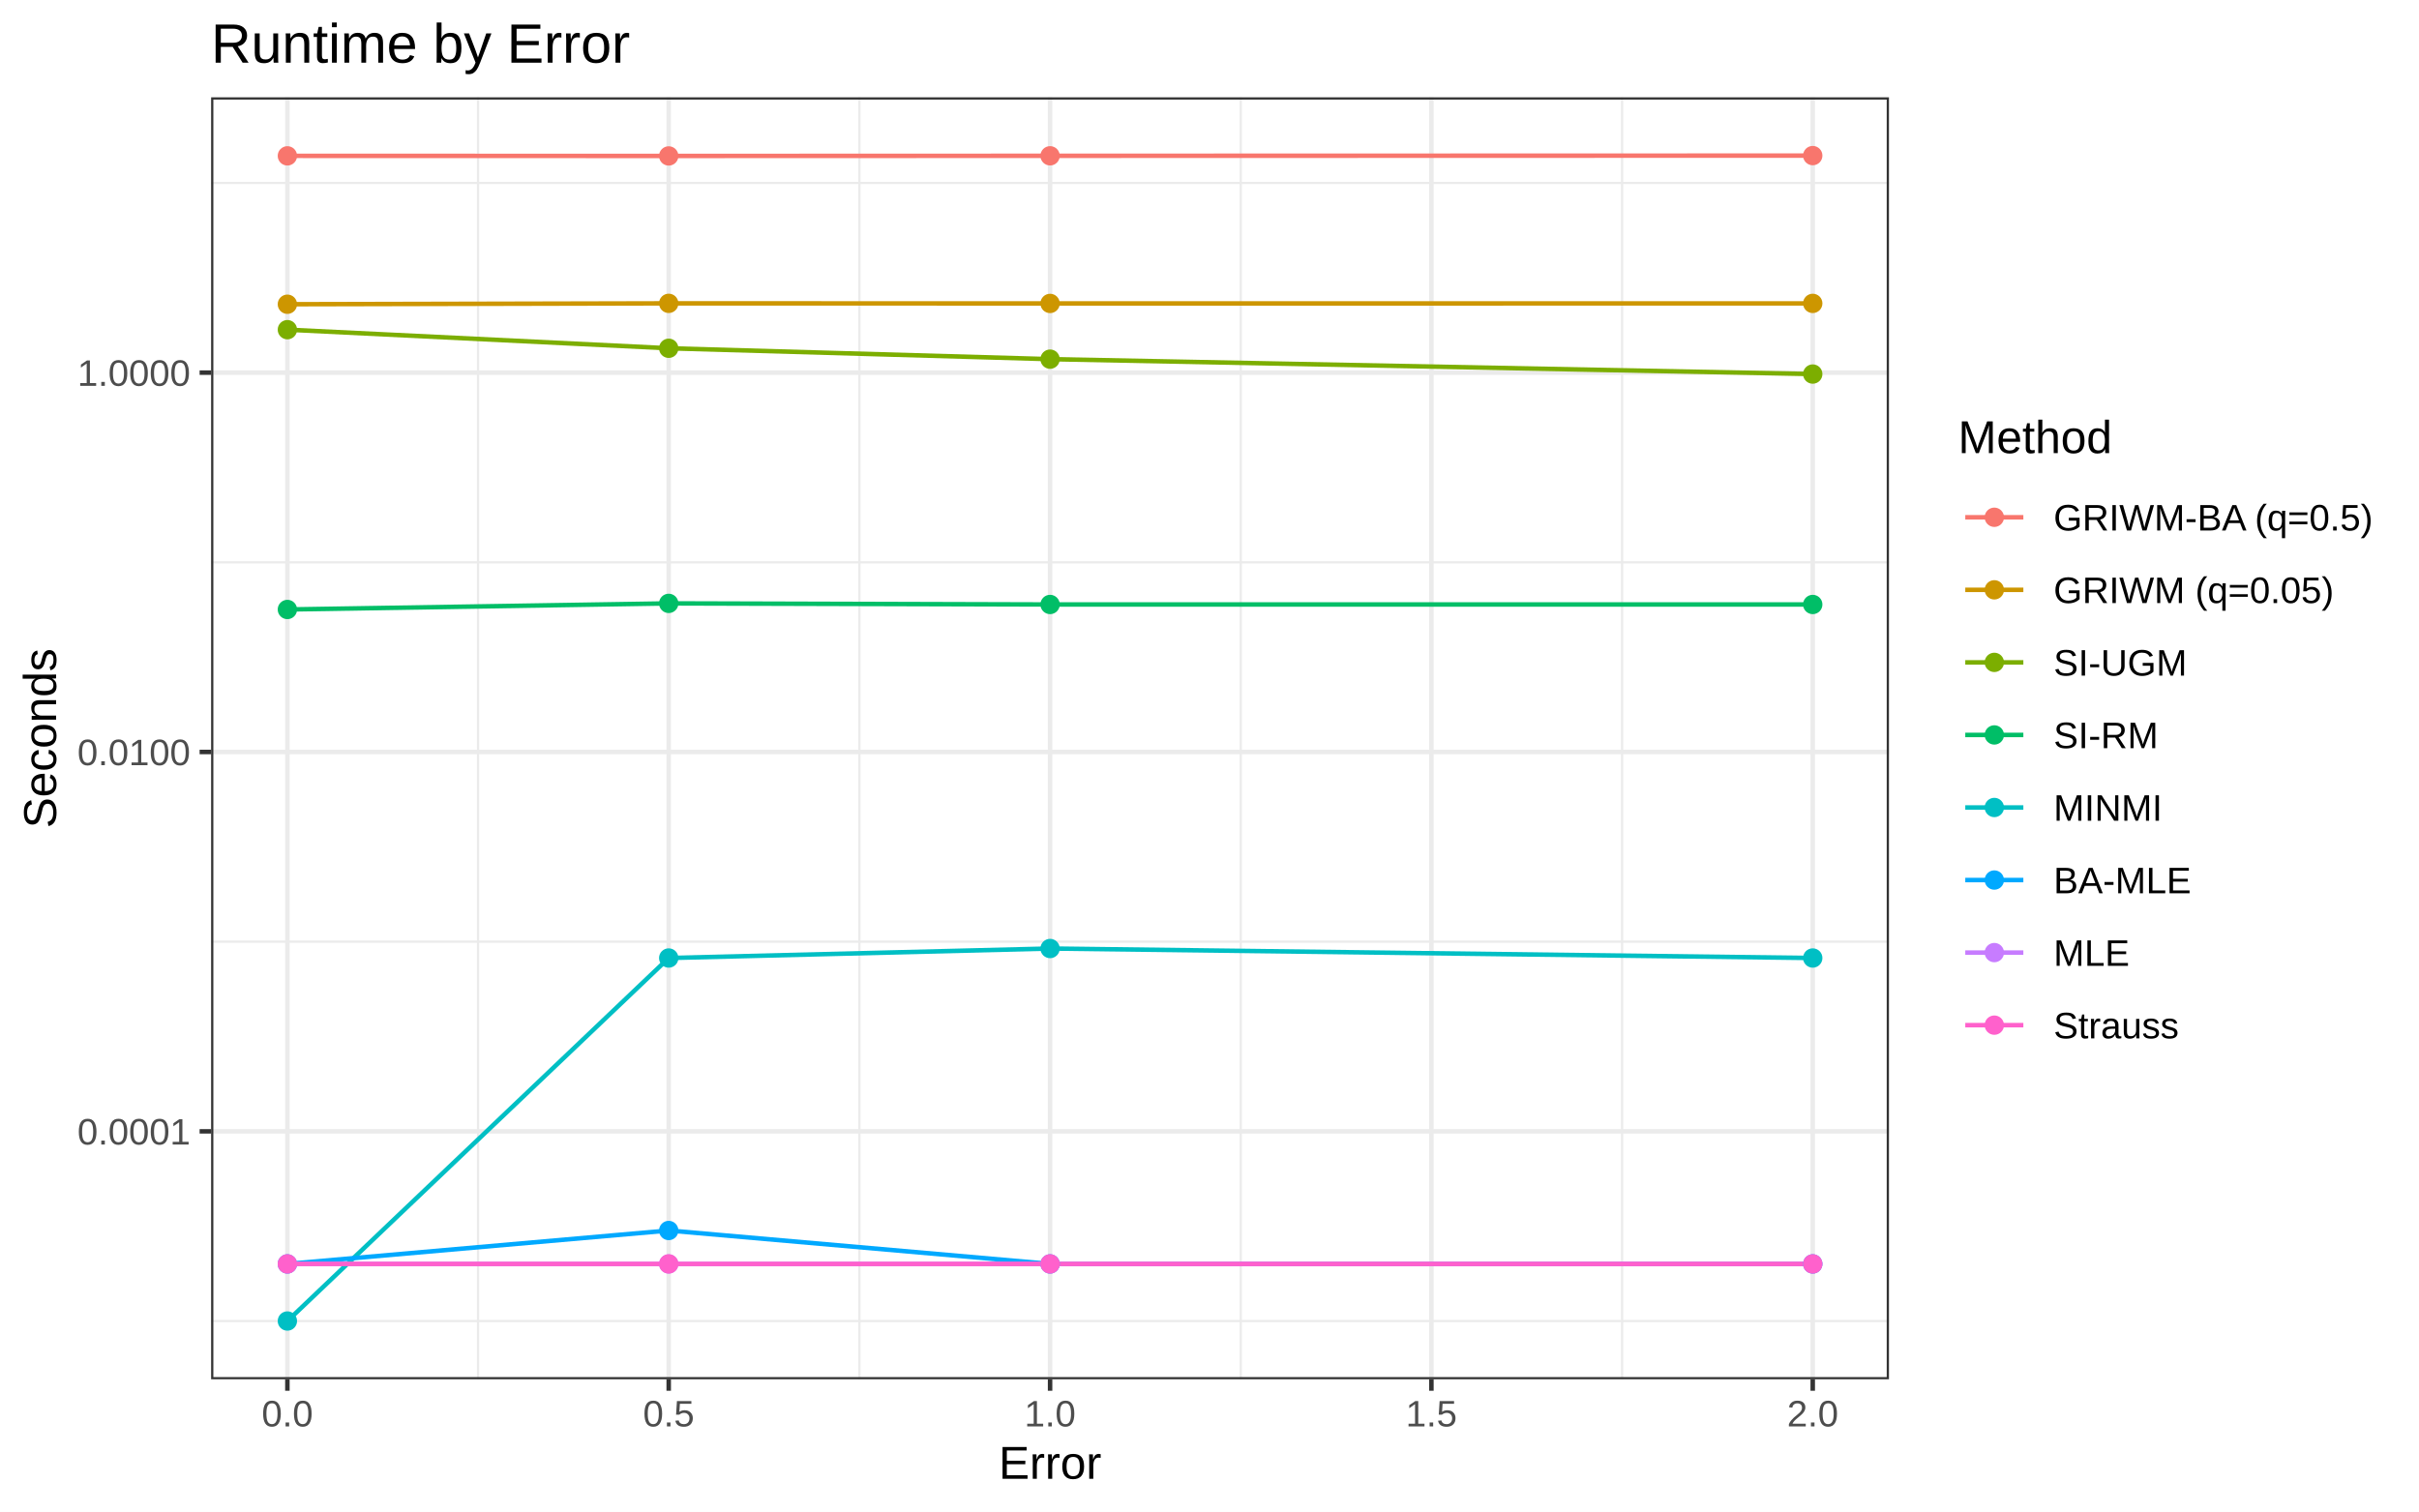
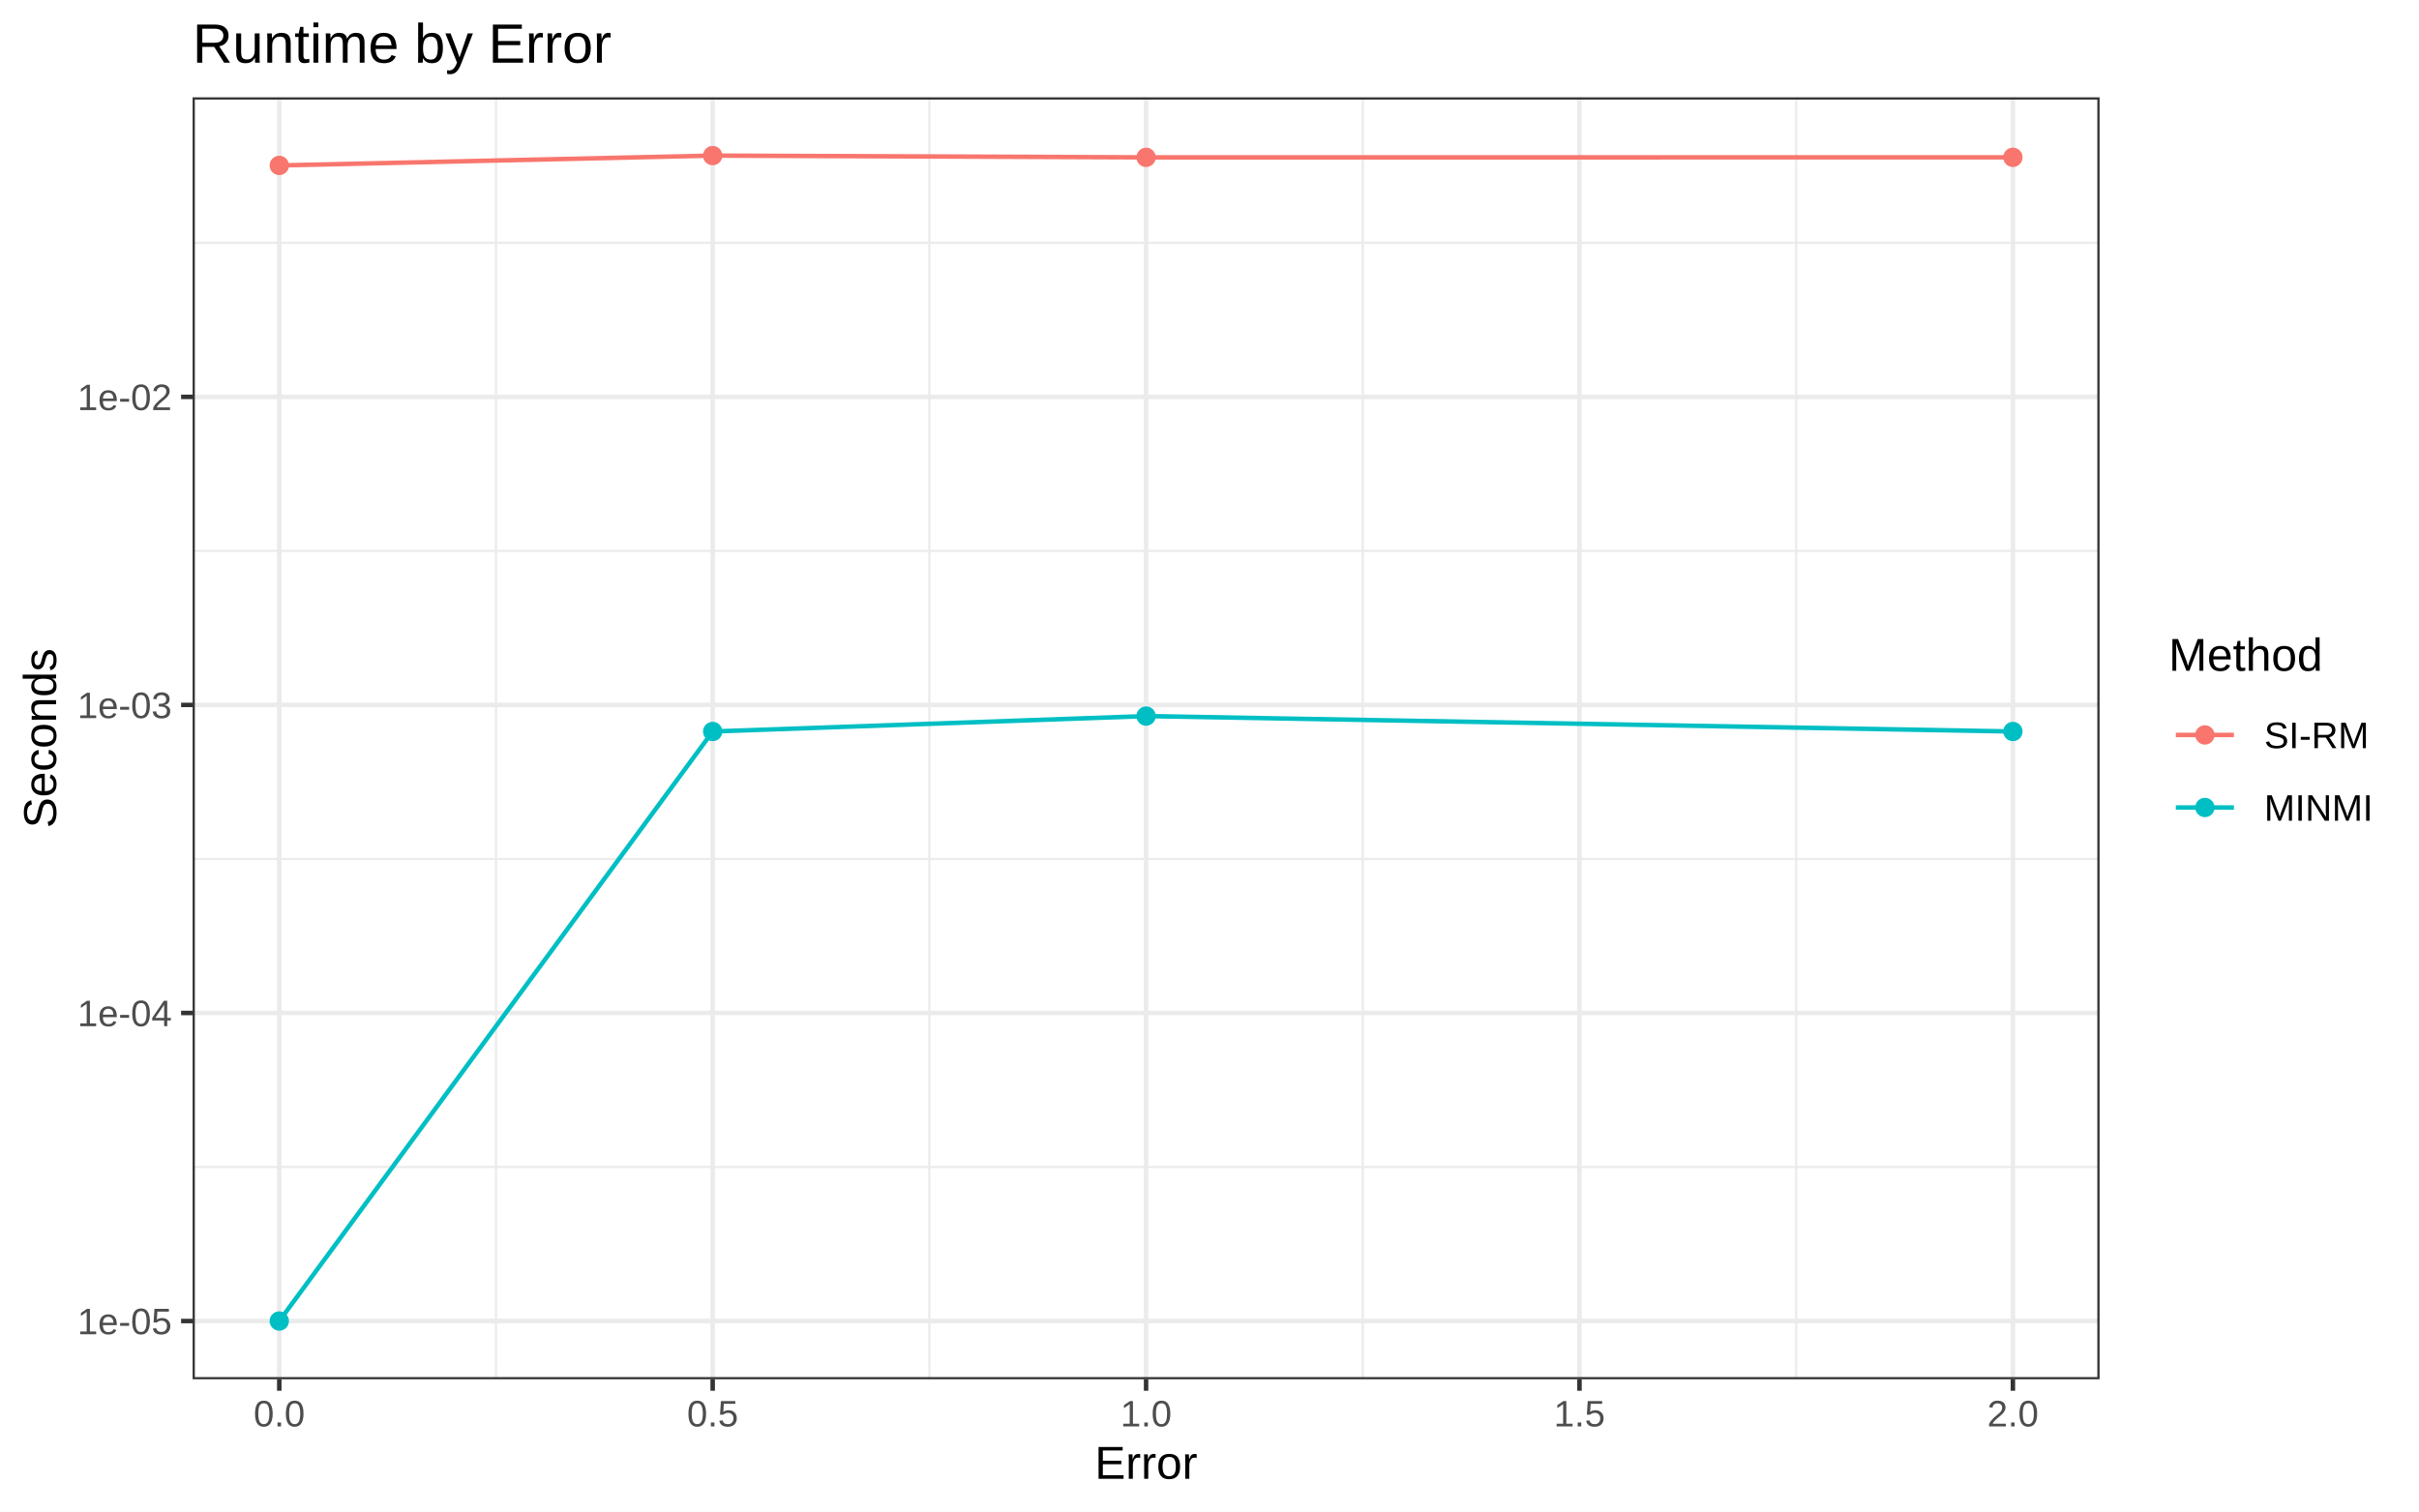
<svg xmlns="http://www.w3.org/2000/svg" class="svglite" width="576.00pt" height="360.00pt" viewBox="0 0 576.00 360.00">
  <defs>
    <style type="text/css">
    .svglite line, .svglite polyline, .svglite polygon, .svglite path, .svglite rect, .svglite circle {
      fill: none;
      stroke: #000000;
      stroke-linecap: round;
      stroke-linejoin: round;
      stroke-miterlimit: 10.00;
    }
    .svglite text {
      white-space: pre;
    }
  </style>
  </defs>
-   <rect width="100%" height="100%" style="stroke: none; fill: #FFFFFF;" />
+   <rect width="100%" height="100%" style="stroke: none; fill: none;" />
  <defs>
    <clipPath id="cpMC4wMHw1NzYuMDB8MC4wMHwzNjAuMDA=">
      <rect x="0.00" y="0.00" width="576.00" height="360.00" />
    </clipPath>
  </defs>
  <g clip-path="url(#cpMC4wMHw1NzYuMDB8MC4wMHwzNjAuMDA=)">
    <rect x="0.00" y="0.00" width="576.00" height="360.00" style="stroke-width: 1.07; stroke: #FFFFFF; fill: #FFFFFF;" />
  </g>
  <defs>
-     <clipPath id="cpNTAuMjd8NDQ5LjgwfDIzLjE4fDMyOC41MA==">
-       <rect x="50.27" y="23.18" width="399.52" height="305.33" />
+     <clipPath id="cpNDUuODZ8NDk5Ljk0fDIzLjE4fDMyOC41MA==">
+       <rect x="45.86" y="23.18" width="454.08" height="305.33" />
    </clipPath>
  </defs>
-   <g clip-path="url(#cpNTAuMjd8NDQ5LjgwfDIzLjE4fDMyOC41MA==)">
-     <rect x="50.27" y="23.18" width="399.52" height="305.33" style="stroke-width: 1.07; stroke: none; fill: #FFFFFF;" />
-     <polyline points="50.27,314.63 449.80,314.63 " style="stroke-width: 0.53; stroke: #EBEBEB; stroke-linecap: butt;" />
-     <polyline points="50.27,224.28 449.80,224.28 " style="stroke-width: 0.53; stroke: #EBEBEB; stroke-linecap: butt;" />
-     <polyline points="50.27,133.93 449.80,133.93 " style="stroke-width: 0.53; stroke: #EBEBEB; stroke-linecap: butt;" />
-     <polyline points="50.27,43.58 449.80,43.58 " style="stroke-width: 0.53; stroke: #EBEBEB; stroke-linecap: butt;" />
-     <polyline points="113.83,328.50 113.83,23.18 " style="stroke-width: 0.53; stroke: #EBEBEB; stroke-linecap: butt;" />
-     <polyline points="204.64,328.50 204.64,23.18 " style="stroke-width: 0.53; stroke: #EBEBEB; stroke-linecap: butt;" />
-     <polyline points="295.44,328.50 295.44,23.18 " style="stroke-width: 0.53; stroke: #EBEBEB; stroke-linecap: butt;" />
-     <polyline points="386.24,328.50 386.24,23.18 " style="stroke-width: 0.53; stroke: #EBEBEB; stroke-linecap: butt;" />
-     <polyline points="50.27,269.45 449.80,269.45 " style="stroke-width: 1.07; stroke: #EBEBEB; stroke-linecap: butt;" />
-     <polyline points="50.27,179.10 449.80,179.10 " style="stroke-width: 1.07; stroke: #EBEBEB; stroke-linecap: butt;" />
-     <polyline points="50.27,88.75 449.80,88.75 " style="stroke-width: 1.07; stroke: #EBEBEB; stroke-linecap: butt;" />
-     <polyline points="68.43,328.50 68.43,23.18 " style="stroke-width: 1.07; stroke: #EBEBEB; stroke-linecap: butt;" />
-     <polyline points="159.23,328.50 159.23,23.18 " style="stroke-width: 1.07; stroke: #EBEBEB; stroke-linecap: butt;" />
-     <polyline points="250.04,328.50 250.04,23.18 " style="stroke-width: 1.07; stroke: #EBEBEB; stroke-linecap: butt;" />
-     <polyline points="340.84,328.50 340.84,23.18 " style="stroke-width: 1.07; stroke: #EBEBEB; stroke-linecap: butt;" />
-     <polyline points="431.64,328.50 431.64,23.18 " style="stroke-width: 1.07; stroke: #EBEBEB; stroke-linecap: butt;" />
-     <polyline points="68.43,37.12 159.23,37.14 250.04,37.11 431.64,37.06 " style="stroke-width: 1.07; stroke: #F8766D; stroke-linecap: butt;" />
-     <polyline points="68.43,72.46 159.23,72.25 250.04,72.27 431.64,72.26 " style="stroke-width: 1.07; stroke: #CD9600; stroke-linecap: butt;" />
-     <polyline points="68.43,78.52 159.23,82.95 250.04,85.54 431.64,89.09 " style="stroke-width: 1.07; stroke: #7CAE00; stroke-linecap: butt;" />
-     <polyline points="68.43,145.16 159.23,143.71 250.04,143.97 431.64,143.97 " style="stroke-width: 1.07; stroke: #00BE67; stroke-linecap: butt;" />
-     <polyline points="68.43,314.63 159.23,228.17 250.04,225.91 431.64,228.17 " style="stroke-width: 1.07; stroke: #00BFC4; stroke-linecap: butt;" />
-     <polyline points="68.43,301.03 159.23,293.07 250.04,301.03 431.64,301.03 " style="stroke-width: 1.07; stroke: #00A9FF; stroke-linecap: butt;" />
-     <polyline points="68.43,301.03 159.23,301.03 250.04,301.03 431.64,301.03 " style="stroke-width: 1.07; stroke: #C77CFF; stroke-linecap: butt;" />
-     <polyline points="68.43,301.03 159.23,301.03 250.04,301.03 431.64,301.03 " style="stroke-width: 1.07; stroke: #FF61CC; stroke-linecap: butt;" />
-     <circle cx="68.43" cy="301.03" r="1.95" style="stroke-width: 0.71; stroke: #00A9FF; fill: #00A9FF;" />
-     <circle cx="68.43" cy="37.12" r="1.95" style="stroke-width: 0.71; stroke: #F8766D; fill: #F8766D;" />
-     <circle cx="68.43" cy="72.46" r="1.95" style="stroke-width: 0.71; stroke: #CD9600; fill: #CD9600;" />
-     <circle cx="68.43" cy="314.63" r="1.95" style="stroke-width: 0.71; stroke: #00BFC4; fill: #00BFC4;" />
-     <circle cx="68.43" cy="301.03" r="1.95" style="stroke-width: 0.71; stroke: #C77CFF; fill: #C77CFF;" />
-     <circle cx="68.43" cy="145.16" r="1.95" style="stroke-width: 0.71; stroke: #00BE67; fill: #00BE67;" />
-     <circle cx="68.43" cy="78.52" r="1.95" style="stroke-width: 0.71; stroke: #7CAE00; fill: #7CAE00;" />
-     <circle cx="68.43" cy="301.03" r="1.95" style="stroke-width: 0.71; stroke: #FF61CC; fill: #FF61CC;" />
-     <circle cx="159.23" cy="293.07" r="1.95" style="stroke-width: 0.71; stroke: #00A9FF; fill: #00A9FF;" />
-     <circle cx="159.23" cy="37.14" r="1.95" style="stroke-width: 0.71; stroke: #F8766D; fill: #F8766D;" />
-     <circle cx="159.23" cy="72.25" r="1.95" style="stroke-width: 0.71; stroke: #CD9600; fill: #CD9600;" />
-     <circle cx="159.23" cy="228.17" r="1.95" style="stroke-width: 0.71; stroke: #00BFC4; fill: #00BFC4;" />
-     <circle cx="159.23" cy="301.03" r="1.95" style="stroke-width: 0.71; stroke: #C77CFF; fill: #C77CFF;" />
-     <circle cx="159.23" cy="143.71" r="1.95" style="stroke-width: 0.71; stroke: #00BE67; fill: #00BE67;" />
-     <circle cx="159.23" cy="82.95" r="1.95" style="stroke-width: 0.71; stroke: #7CAE00; fill: #7CAE00;" />
-     <circle cx="159.23" cy="301.03" r="1.95" style="stroke-width: 0.71; stroke: #FF61CC; fill: #FF61CC;" />
-     <circle cx="250.04" cy="301.03" r="1.95" style="stroke-width: 0.71; stroke: #00A9FF; fill: #00A9FF;" />
-     <circle cx="250.04" cy="37.11" r="1.95" style="stroke-width: 0.71; stroke: #F8766D; fill: #F8766D;" />
-     <circle cx="250.04" cy="72.27" r="1.95" style="stroke-width: 0.71; stroke: #CD9600; fill: #CD9600;" />
-     <circle cx="250.04" cy="225.91" r="1.95" style="stroke-width: 0.71; stroke: #00BFC4; fill: #00BFC4;" />
-     <circle cx="250.04" cy="301.03" r="1.95" style="stroke-width: 0.71; stroke: #C77CFF; fill: #C77CFF;" />
-     <circle cx="250.04" cy="143.97" r="1.95" style="stroke-width: 0.71; stroke: #00BE67; fill: #00BE67;" />
-     <circle cx="250.04" cy="85.54" r="1.95" style="stroke-width: 0.71; stroke: #7CAE00; fill: #7CAE00;" />
-     <circle cx="250.04" cy="301.03" r="1.95" style="stroke-width: 0.71; stroke: #FF61CC; fill: #FF61CC;" />
-     <circle cx="431.64" cy="301.03" r="1.95" style="stroke-width: 0.71; stroke: #00A9FF; fill: #00A9FF;" />
-     <circle cx="431.64" cy="37.06" r="1.95" style="stroke-width: 0.71; stroke: #F8766D; fill: #F8766D;" />
-     <circle cx="431.64" cy="72.26" r="1.95" style="stroke-width: 0.71; stroke: #CD9600; fill: #CD9600;" />
-     <circle cx="431.64" cy="228.17" r="1.95" style="stroke-width: 0.71; stroke: #00BFC4; fill: #00BFC4;" />
-     <circle cx="431.64" cy="301.03" r="1.95" style="stroke-width: 0.71; stroke: #C77CFF; fill: #C77CFF;" />
-     <circle cx="431.64" cy="143.97" r="1.95" style="stroke-width: 0.71; stroke: #00BE67; fill: #00BE67;" />
-     <circle cx="431.64" cy="89.09" r="1.95" style="stroke-width: 0.71; stroke: #7CAE00; fill: #7CAE00;" />
-     <circle cx="431.64" cy="301.03" r="1.95" style="stroke-width: 0.71; stroke: #FF61CC; fill: #FF61CC;" />
-     <rect x="50.27" y="23.18" width="399.52" height="305.33" style="stroke-width: 1.07; stroke: #333333;" />
+   <g clip-path="url(#cpNDUuODZ8NDk5Ljk0fDIzLjE4fDMyOC41MA==)">
+     <rect x="45.86" y="23.18" width="454.08" height="305.33" style="stroke-width: 1.07; stroke: none; fill: #FFFFFF;" />
+     <polyline points="45.86,277.94 499.94,277.94 " style="stroke-width: 0.53; stroke: #EBEBEB; stroke-linecap: butt;" />
+     <polyline points="45.86,204.58 499.94,204.58 " style="stroke-width: 0.53; stroke: #EBEBEB; stroke-linecap: butt;" />
+     <polyline points="45.86,131.21 499.94,131.21 " style="stroke-width: 0.53; stroke: #EBEBEB; stroke-linecap: butt;" />
+     <polyline points="45.86,57.84 499.94,57.84 " style="stroke-width: 0.53; stroke: #EBEBEB; stroke-linecap: butt;" />
+     <polyline points="118.10,328.50 118.10,23.18 " style="stroke-width: 0.53; stroke: #EBEBEB; stroke-linecap: butt;" />
+     <polyline points="221.30,328.50 221.30,23.18 " style="stroke-width: 0.53; stroke: #EBEBEB; stroke-linecap: butt;" />
+     <polyline points="324.50,328.50 324.50,23.18 " style="stroke-width: 0.53; stroke: #EBEBEB; stroke-linecap: butt;" />
+     <polyline points="427.70,328.50 427.70,23.18 " style="stroke-width: 0.53; stroke: #EBEBEB; stroke-linecap: butt;" />
+     <polyline points="45.86,314.63 499.94,314.63 " style="stroke-width: 1.07; stroke: #EBEBEB; stroke-linecap: butt;" />
+     <polyline points="45.86,241.26 499.94,241.26 " style="stroke-width: 1.07; stroke: #EBEBEB; stroke-linecap: butt;" />
+     <polyline points="45.86,167.89 499.94,167.89 " style="stroke-width: 1.07; stroke: #EBEBEB; stroke-linecap: butt;" />
+     <polyline points="45.86,94.53 499.94,94.53 " style="stroke-width: 1.07; stroke: #EBEBEB; stroke-linecap: butt;" />
+     <polyline points="66.50,328.50 66.50,23.18 " style="stroke-width: 1.07; stroke: #EBEBEB; stroke-linecap: butt;" />
+     <polyline points="169.70,328.50 169.70,23.18 " style="stroke-width: 1.07; stroke: #EBEBEB; stroke-linecap: butt;" />
+     <polyline points="272.90,328.50 272.90,23.18 " style="stroke-width: 1.07; stroke: #EBEBEB; stroke-linecap: butt;" />
+     <polyline points="376.10,328.50 376.10,23.18 " style="stroke-width: 1.07; stroke: #EBEBEB; stroke-linecap: butt;" />
+     <polyline points="479.30,328.50 479.30,23.18 " style="stroke-width: 1.07; stroke: #EBEBEB; stroke-linecap: butt;" />
+     <polyline points="66.50,39.40 169.70,37.06 272.90,37.48 479.30,37.47 " style="stroke-width: 1.07; stroke: #F8766D; stroke-linecap: butt;" />
+     <polyline points="66.50,314.63 169.70,174.22 272.90,170.55 479.30,174.22 " style="stroke-width: 1.07; stroke: #00BFC4; stroke-linecap: butt;" />
+     <circle cx="66.50" cy="314.63" r="1.95" style="stroke-width: 0.71; stroke: #00BFC4; fill: #00BFC4;" />
+     <circle cx="66.50" cy="39.40" r="1.95" style="stroke-width: 0.71; stroke: #F8766D; fill: #F8766D;" />
+     <circle cx="169.70" cy="174.22" r="1.95" style="stroke-width: 0.71; stroke: #00BFC4; fill: #00BFC4;" />
+     <circle cx="169.70" cy="37.06" r="1.95" style="stroke-width: 0.71; stroke: #F8766D; fill: #F8766D;" />
+     <circle cx="272.90" cy="170.55" r="1.95" style="stroke-width: 0.71; stroke: #00BFC4; fill: #00BFC4;" />
+     <circle cx="272.90" cy="37.48" r="1.95" style="stroke-width: 0.71; stroke: #F8766D; fill: #F8766D;" />
+     <circle cx="479.30" cy="174.22" r="1.95" style="stroke-width: 0.71; stroke: #00BFC4; fill: #00BFC4;" />
+     <circle cx="479.30" cy="37.47" r="1.95" style="stroke-width: 0.71; stroke: #F8766D; fill: #F8766D;" />
+     <rect x="45.86" y="23.18" width="454.08" height="305.33" style="stroke-width: 1.07; stroke: #333333;" />
  </g>
  <g clip-path="url(#cpMC4wMHw1NzYuMDB8MC4wMHwzNjAuMDA=)">
-     <text x="45.34" y="272.60" text-anchor="end" style="font-size: 8.80px;fill: #4D4D4D; font-family: &quot;Arial&quot;;" textLength="26.93px" lengthAdjust="spacingAndGlyphs">0.0001</text>
-     <text x="45.34" y="182.25" text-anchor="end" style="font-size: 8.80px;fill: #4D4D4D; font-family: &quot;Arial&quot;;" textLength="26.93px" lengthAdjust="spacingAndGlyphs">0.0100</text>
-     <text x="45.34" y="91.90" text-anchor="end" style="font-size: 8.80px;fill: #4D4D4D; font-family: &quot;Arial&quot;;" textLength="26.93px" lengthAdjust="spacingAndGlyphs">1.0000</text>
-     <polyline points="47.53,269.45 50.27,269.45 " style="stroke-width: 1.07; stroke: #333333; stroke-linecap: butt;" />
-     <polyline points="47.53,179.10 50.27,179.10 " style="stroke-width: 1.07; stroke: #333333; stroke-linecap: butt;" />
-     <polyline points="47.53,88.75 50.27,88.75 " style="stroke-width: 1.07; stroke: #333333; stroke-linecap: butt;" />
-     <polyline points="68.43,331.24 68.43,328.50 " style="stroke-width: 1.07; stroke: #333333; stroke-linecap: butt;" />
-     <polyline points="159.23,331.24 159.23,328.50 " style="stroke-width: 1.07; stroke: #333333; stroke-linecap: butt;" />
-     <polyline points="250.04,331.24 250.04,328.50 " style="stroke-width: 1.07; stroke: #333333; stroke-linecap: butt;" />
-     <polyline points="340.84,331.24 340.84,328.50 " style="stroke-width: 1.07; stroke: #333333; stroke-linecap: butt;" />
-     <polyline points="431.64,331.24 431.64,328.50 " style="stroke-width: 1.07; stroke: #333333; stroke-linecap: butt;" />
-     <text x="68.43" y="339.74" text-anchor="middle" style="font-size: 8.80px;fill: #4D4D4D; font-family: &quot;Arial&quot;;" textLength="12.24px" lengthAdjust="spacingAndGlyphs">0.0</text>
-     <text x="159.23" y="339.74" text-anchor="middle" style="font-size: 8.80px;fill: #4D4D4D; font-family: &quot;Arial&quot;;" textLength="12.24px" lengthAdjust="spacingAndGlyphs">0.5</text>
-     <text x="250.04" y="339.74" text-anchor="middle" style="font-size: 8.80px;fill: #4D4D4D; font-family: &quot;Arial&quot;;" textLength="12.24px" lengthAdjust="spacingAndGlyphs">1.0</text>
-     <text x="340.84" y="339.74" text-anchor="middle" style="font-size: 8.80px;fill: #4D4D4D; font-family: &quot;Arial&quot;;" textLength="12.24px" lengthAdjust="spacingAndGlyphs">1.5</text>
-     <text x="431.64" y="339.74" text-anchor="middle" style="font-size: 8.80px;fill: #4D4D4D; font-family: &quot;Arial&quot;;" textLength="12.24px" lengthAdjust="spacingAndGlyphs">2.0</text>
-     <text x="250.04" y="352.20" text-anchor="middle" style="font-size: 11.00px; font-family: &quot;Arial&quot;;" textLength="24.45px" lengthAdjust="spacingAndGlyphs">Error</text>
+     <text x="40.93" y="317.78" text-anchor="end" style="font-size: 8.80px;fill: #4D4D4D; font-family: &quot;Arial&quot;;" textLength="22.51px" lengthAdjust="spacingAndGlyphs">1e-05</text>
+     <text x="40.93" y="244.41" text-anchor="end" style="font-size: 8.80px;fill: #4D4D4D; font-family: &quot;Arial&quot;;" textLength="22.51px" lengthAdjust="spacingAndGlyphs">1e-04</text>
+     <text x="40.93" y="171.04" text-anchor="end" style="font-size: 8.80px;fill: #4D4D4D; font-family: &quot;Arial&quot;;" textLength="22.51px" lengthAdjust="spacingAndGlyphs">1e-03</text>
+     <text x="40.93" y="97.68" text-anchor="end" style="font-size: 8.80px;fill: #4D4D4D; font-family: &quot;Arial&quot;;" textLength="22.51px" lengthAdjust="spacingAndGlyphs">1e-02</text>
+     <polyline points="43.12,314.63 45.86,314.63 " style="stroke-width: 1.07; stroke: #333333; stroke-linecap: butt;" />
+     <polyline points="43.12,241.26 45.86,241.26 " style="stroke-width: 1.07; stroke: #333333; stroke-linecap: butt;" />
+     <polyline points="43.12,167.89 45.86,167.89 " style="stroke-width: 1.07; stroke: #333333; stroke-linecap: butt;" />
+     <polyline points="43.12,94.53 45.86,94.53 " style="stroke-width: 1.07; stroke: #333333; stroke-linecap: butt;" />
+     <polyline points="66.50,331.24 66.50,328.50 " style="stroke-width: 1.07; stroke: #333333; stroke-linecap: butt;" />
+     <polyline points="169.70,331.24 169.70,328.50 " style="stroke-width: 1.07; stroke: #333333; stroke-linecap: butt;" />
+     <polyline points="272.90,331.24 272.90,328.50 " style="stroke-width: 1.07; stroke: #333333; stroke-linecap: butt;" />
+     <polyline points="376.10,331.24 376.10,328.50 " style="stroke-width: 1.07; stroke: #333333; stroke-linecap: butt;" />
+     <polyline points="479.30,331.24 479.30,328.50 " style="stroke-width: 1.07; stroke: #333333; stroke-linecap: butt;" />
+     <text x="66.50" y="339.74" text-anchor="middle" style="font-size: 8.80px;fill: #4D4D4D; font-family: &quot;Arial&quot;;" textLength="12.24px" lengthAdjust="spacingAndGlyphs">0.0</text>
+     <text x="169.70" y="339.74" text-anchor="middle" style="font-size: 8.80px;fill: #4D4D4D; font-family: &quot;Arial&quot;;" textLength="12.24px" lengthAdjust="spacingAndGlyphs">0.5</text>
+     <text x="272.90" y="339.74" text-anchor="middle" style="font-size: 8.80px;fill: #4D4D4D; font-family: &quot;Arial&quot;;" textLength="12.24px" lengthAdjust="spacingAndGlyphs">1.0</text>
+     <text x="376.10" y="339.74" text-anchor="middle" style="font-size: 8.80px;fill: #4D4D4D; font-family: &quot;Arial&quot;;" textLength="12.24px" lengthAdjust="spacingAndGlyphs">1.5</text>
+     <text x="479.30" y="339.74" text-anchor="middle" style="font-size: 8.80px;fill: #4D4D4D; font-family: &quot;Arial&quot;;" textLength="12.24px" lengthAdjust="spacingAndGlyphs">2.0</text>
+     <text x="272.90" y="352.20" text-anchor="middle" style="font-size: 11.00px; font-family: &quot;Arial&quot;;" textLength="24.45px" lengthAdjust="spacingAndGlyphs">Error</text>
    <text transform="translate(13.36,175.84) rotate(-90)" text-anchor="middle" style="font-size: 11.00px; font-family: &quot;Arial&quot;;" textLength="42.82px" lengthAdjust="spacingAndGlyphs">Seconds</text>
-     <rect x="460.76" y="93.40" width="109.76" height="164.87" style="stroke-width: 1.07; stroke: none; fill: #FFFFFF;" />
-     <text x="466.24" y="107.92" style="font-size: 11.00px; font-family: &quot;Arial&quot;;" textLength="36.71px" lengthAdjust="spacingAndGlyphs">Method</text>
-     <rect x="466.24" y="114.56" width="17.28" height="17.28" style="stroke-width: 1.07; stroke: none; fill: #FFFFFF;" />
-     <line x1="467.96" y1="123.20" x2="481.79" y2="123.20" style="stroke-width: 1.07; stroke: #F8766D; stroke-linecap: butt;" />
-     <circle cx="474.88" cy="123.20" r="1.95" style="stroke-width: 0.71; stroke: #F8766D; fill: #F8766D;" />
-     <rect x="466.24" y="131.84" width="17.28" height="17.28" style="stroke-width: 1.07; stroke: none; fill: #FFFFFF;" />
-     <line x1="467.96" y1="140.48" x2="481.79" y2="140.48" style="stroke-width: 1.07; stroke: #CD9600; stroke-linecap: butt;" />
-     <circle cx="474.88" cy="140.48" r="1.95" style="stroke-width: 0.71; stroke: #CD9600; fill: #CD9600;" />
-     <rect x="466.24" y="149.12" width="17.28" height="17.28" style="stroke-width: 1.07; stroke: none; fill: #FFFFFF;" />
-     <line x1="467.96" y1="157.76" x2="481.79" y2="157.76" style="stroke-width: 1.07; stroke: #7CAE00; stroke-linecap: butt;" />
-     <circle cx="474.88" cy="157.76" r="1.95" style="stroke-width: 0.71; stroke: #7CAE00; fill: #7CAE00;" />
-     <rect x="466.24" y="166.40" width="17.28" height="17.28" style="stroke-width: 1.07; stroke: none; fill: #FFFFFF;" />
-     <line x1="467.96" y1="175.04" x2="481.79" y2="175.04" style="stroke-width: 1.07; stroke: #00BE67; stroke-linecap: butt;" />
-     <circle cx="474.88" cy="175.04" r="1.95" style="stroke-width: 0.71; stroke: #00BE67; fill: #00BE67;" />
-     <rect x="466.24" y="183.68" width="17.28" height="17.28" style="stroke-width: 1.07; stroke: none; fill: #FFFFFF;" />
-     <line x1="467.96" y1="192.32" x2="481.79" y2="192.32" style="stroke-width: 1.07; stroke: #00BFC4; stroke-linecap: butt;" />
-     <circle cx="474.88" cy="192.32" r="1.95" style="stroke-width: 0.71; stroke: #00BFC4; fill: #00BFC4;" />
-     <rect x="466.24" y="200.96" width="17.28" height="17.28" style="stroke-width: 1.07; stroke: none; fill: #FFFFFF;" />
-     <line x1="467.96" y1="209.60" x2="481.79" y2="209.60" style="stroke-width: 1.07; stroke: #00A9FF; stroke-linecap: butt;" />
-     <circle cx="474.88" cy="209.60" r="1.95" style="stroke-width: 0.71; stroke: #00A9FF; fill: #00A9FF;" />
-     <rect x="466.24" y="218.24" width="17.28" height="17.28" style="stroke-width: 1.07; stroke: none; fill: #FFFFFF;" />
-     <line x1="467.96" y1="226.88" x2="481.79" y2="226.88" style="stroke-width: 1.07; stroke: #C77CFF; stroke-linecap: butt;" />
-     <circle cx="474.88" cy="226.88" r="1.95" style="stroke-width: 0.71; stroke: #C77CFF; fill: #C77CFF;" />
-     <rect x="466.24" y="235.52" width="17.28" height="17.28" style="stroke-width: 1.07; stroke: none; fill: #FFFFFF;" />
-     <line x1="467.96" y1="244.16" x2="481.79" y2="244.16" style="stroke-width: 1.07; stroke: #FF61CC; stroke-linecap: butt;" />
-     <circle cx="474.88" cy="244.16" r="1.95" style="stroke-width: 0.71; stroke: #FF61CC; fill: #FF61CC;" />
-     <text x="488.99" y="126.35" style="font-size: 8.80px; font-family: &quot;Arial&quot;;" textLength="76.05px" lengthAdjust="spacingAndGlyphs">GRIWM-BA (q=0.5)</text>
-     <text x="488.99" y="143.63" style="font-size: 8.80px; font-family: &quot;Arial&quot;;" textLength="66.76px" lengthAdjust="spacingAndGlyphs">GRIWM (q=0.05)</text>
-     <text x="488.99" y="160.91" style="font-size: 8.80px; font-family: &quot;Arial&quot;;" textLength="31.77px" lengthAdjust="spacingAndGlyphs">SI-UGM</text>
-     <text x="488.99" y="178.19" style="font-size: 8.80px; font-family: &quot;Arial&quot;;" textLength="24.93px" lengthAdjust="spacingAndGlyphs">SI-RM</text>
-     <text x="488.99" y="195.47" style="font-size: 8.80px; font-family: &quot;Arial&quot;;" textLength="25.91px" lengthAdjust="spacingAndGlyphs">MINMI</text>
-     <text x="488.99" y="212.75" style="font-size: 8.80px; font-family: &quot;Arial&quot;;" textLength="32.76px" lengthAdjust="spacingAndGlyphs">BA-MLE</text>
-     <text x="488.99" y="230.03" style="font-size: 8.80px; font-family: &quot;Arial&quot;;" textLength="18.09px" lengthAdjust="spacingAndGlyphs">MLE</text>
-     <text x="488.99" y="247.31" style="font-size: 8.80px; font-family: &quot;Arial&quot;;" textLength="29.84px" lengthAdjust="spacingAndGlyphs">Strauss</text>
-     <text x="50.27" y="14.93" style="font-size: 13.20px; font-family: &quot;Arial&quot;;" textLength="99.69px" lengthAdjust="spacingAndGlyphs">Runtime by Error</text>
+     <rect x="510.90" y="145.24" width="59.62" height="61.19" style="stroke-width: 1.07; stroke: none; fill: #FFFFFF;" />
+     <text x="516.38" y="159.76" style="font-size: 11.00px; font-family: &quot;Arial&quot;;" textLength="36.71px" lengthAdjust="spacingAndGlyphs">Method</text>
+     <rect x="516.38" y="166.40" width="17.28" height="17.28" style="stroke-width: 1.07; stroke: none; fill: #FFFFFF;" />
+     <line x1="518.10" y1="175.04" x2="531.93" y2="175.04" style="stroke-width: 1.07; stroke: #F8766D; stroke-linecap: butt;" />
+     <circle cx="525.02" cy="175.04" r="1.95" style="stroke-width: 0.71; stroke: #F8766D; fill: #F8766D;" />
+     <rect x="516.38" y="183.68" width="17.28" height="17.28" style="stroke-width: 1.07; stroke: none; fill: #FFFFFF;" />
+     <line x1="518.10" y1="192.32" x2="531.93" y2="192.32" style="stroke-width: 1.07; stroke: #00BFC4; stroke-linecap: butt;" />
+     <circle cx="525.02" cy="192.32" r="1.95" style="stroke-width: 0.71; stroke: #00BFC4; fill: #00BFC4;" />
+     <text x="539.14" y="178.19" style="font-size: 8.80px; font-family: &quot;Arial&quot;;" textLength="24.93px" lengthAdjust="spacingAndGlyphs">SI-RM</text>
+     <text x="539.14" y="195.47" style="font-size: 8.80px; font-family: &quot;Arial&quot;;" textLength="25.91px" lengthAdjust="spacingAndGlyphs">MINMI</text>
+     <text x="45.86" y="14.93" style="font-size: 13.20px; font-family: &quot;Arial&quot;;" textLength="99.69px" lengthAdjust="spacingAndGlyphs">Runtime by Error</text>
  </g>
</svg>
